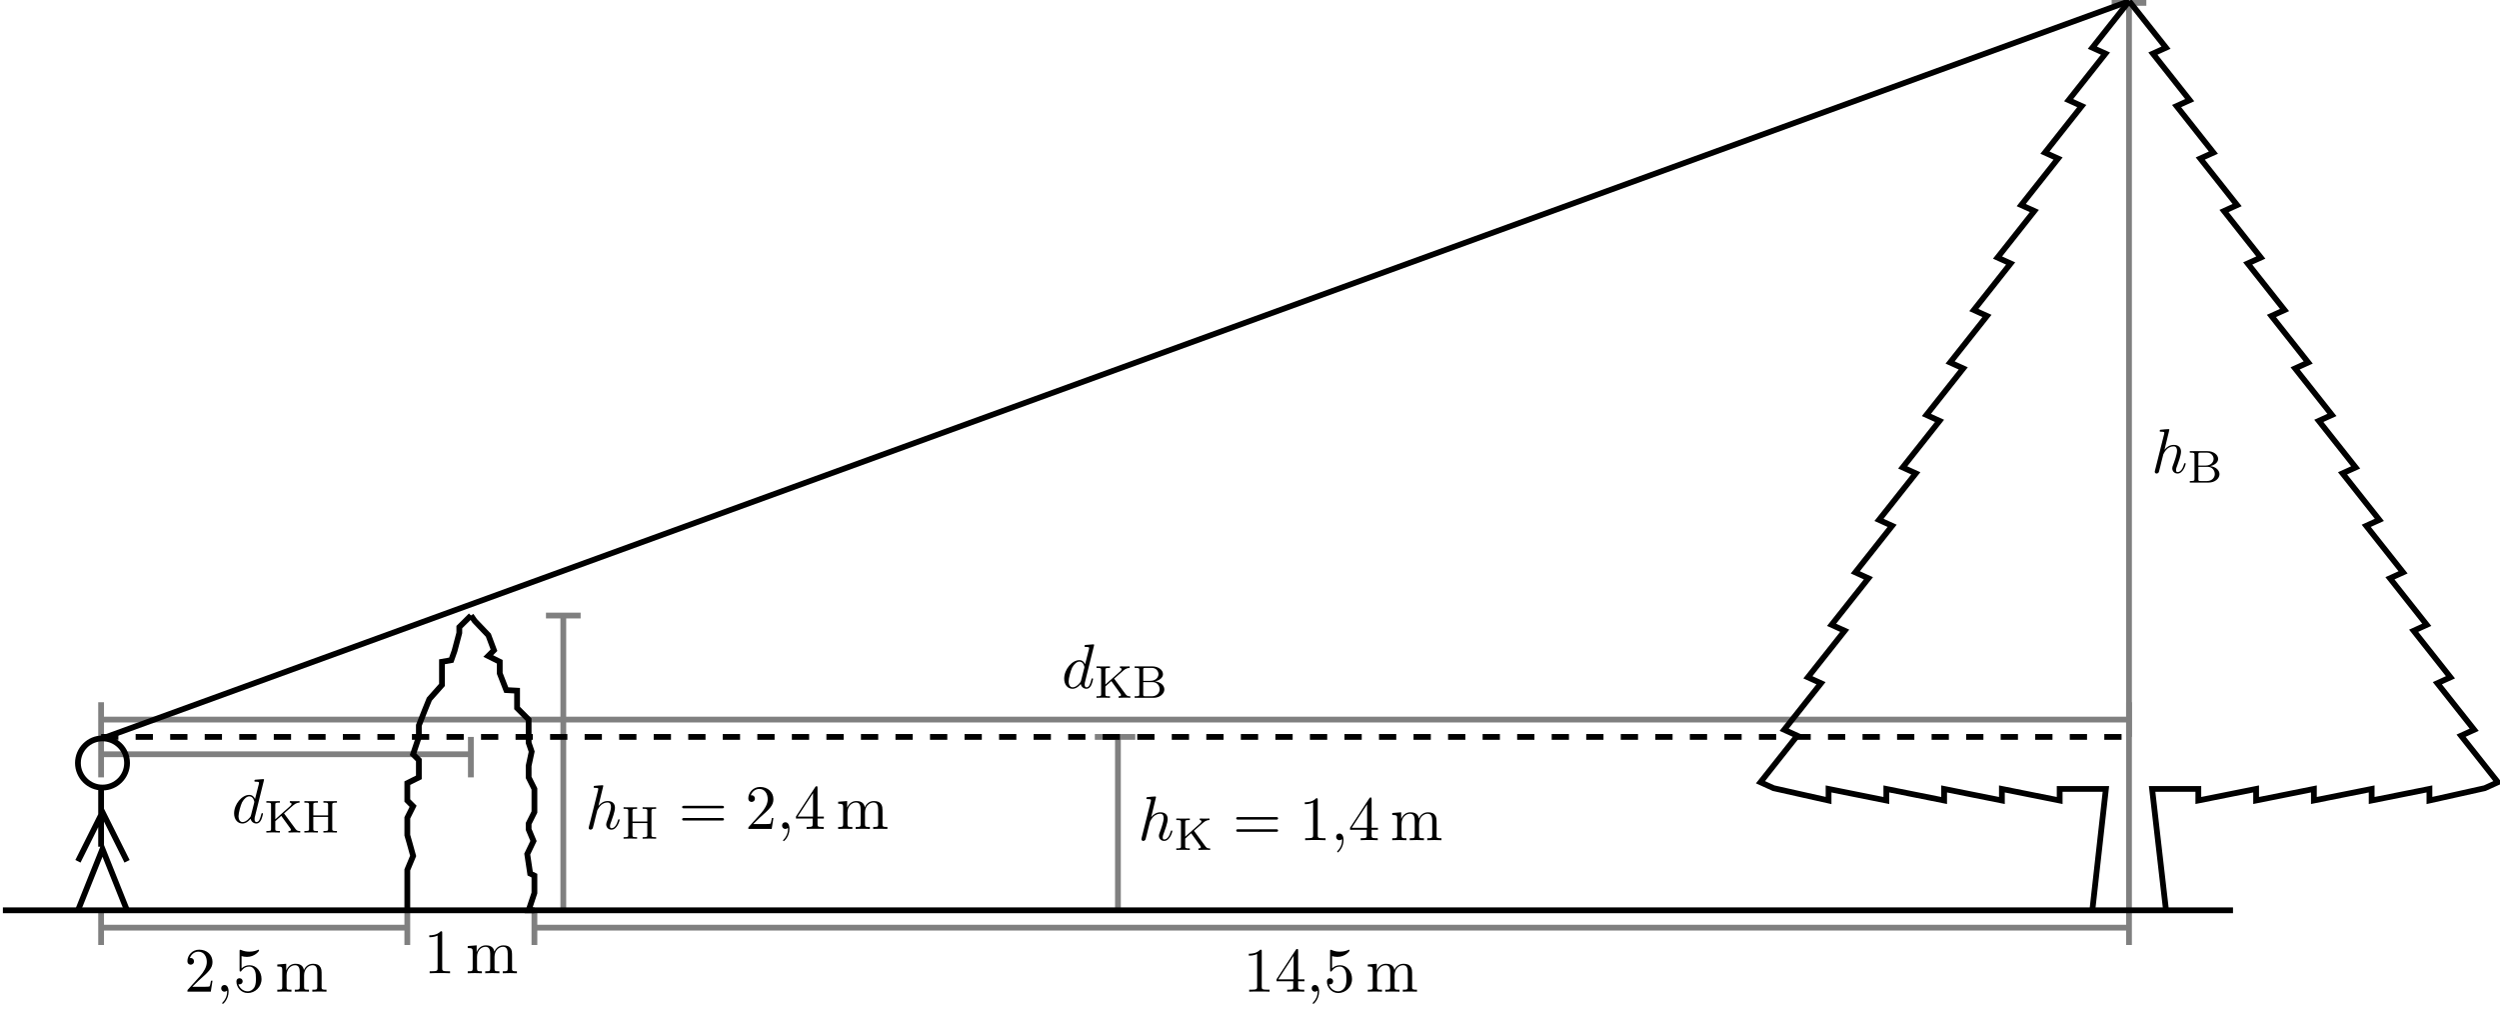
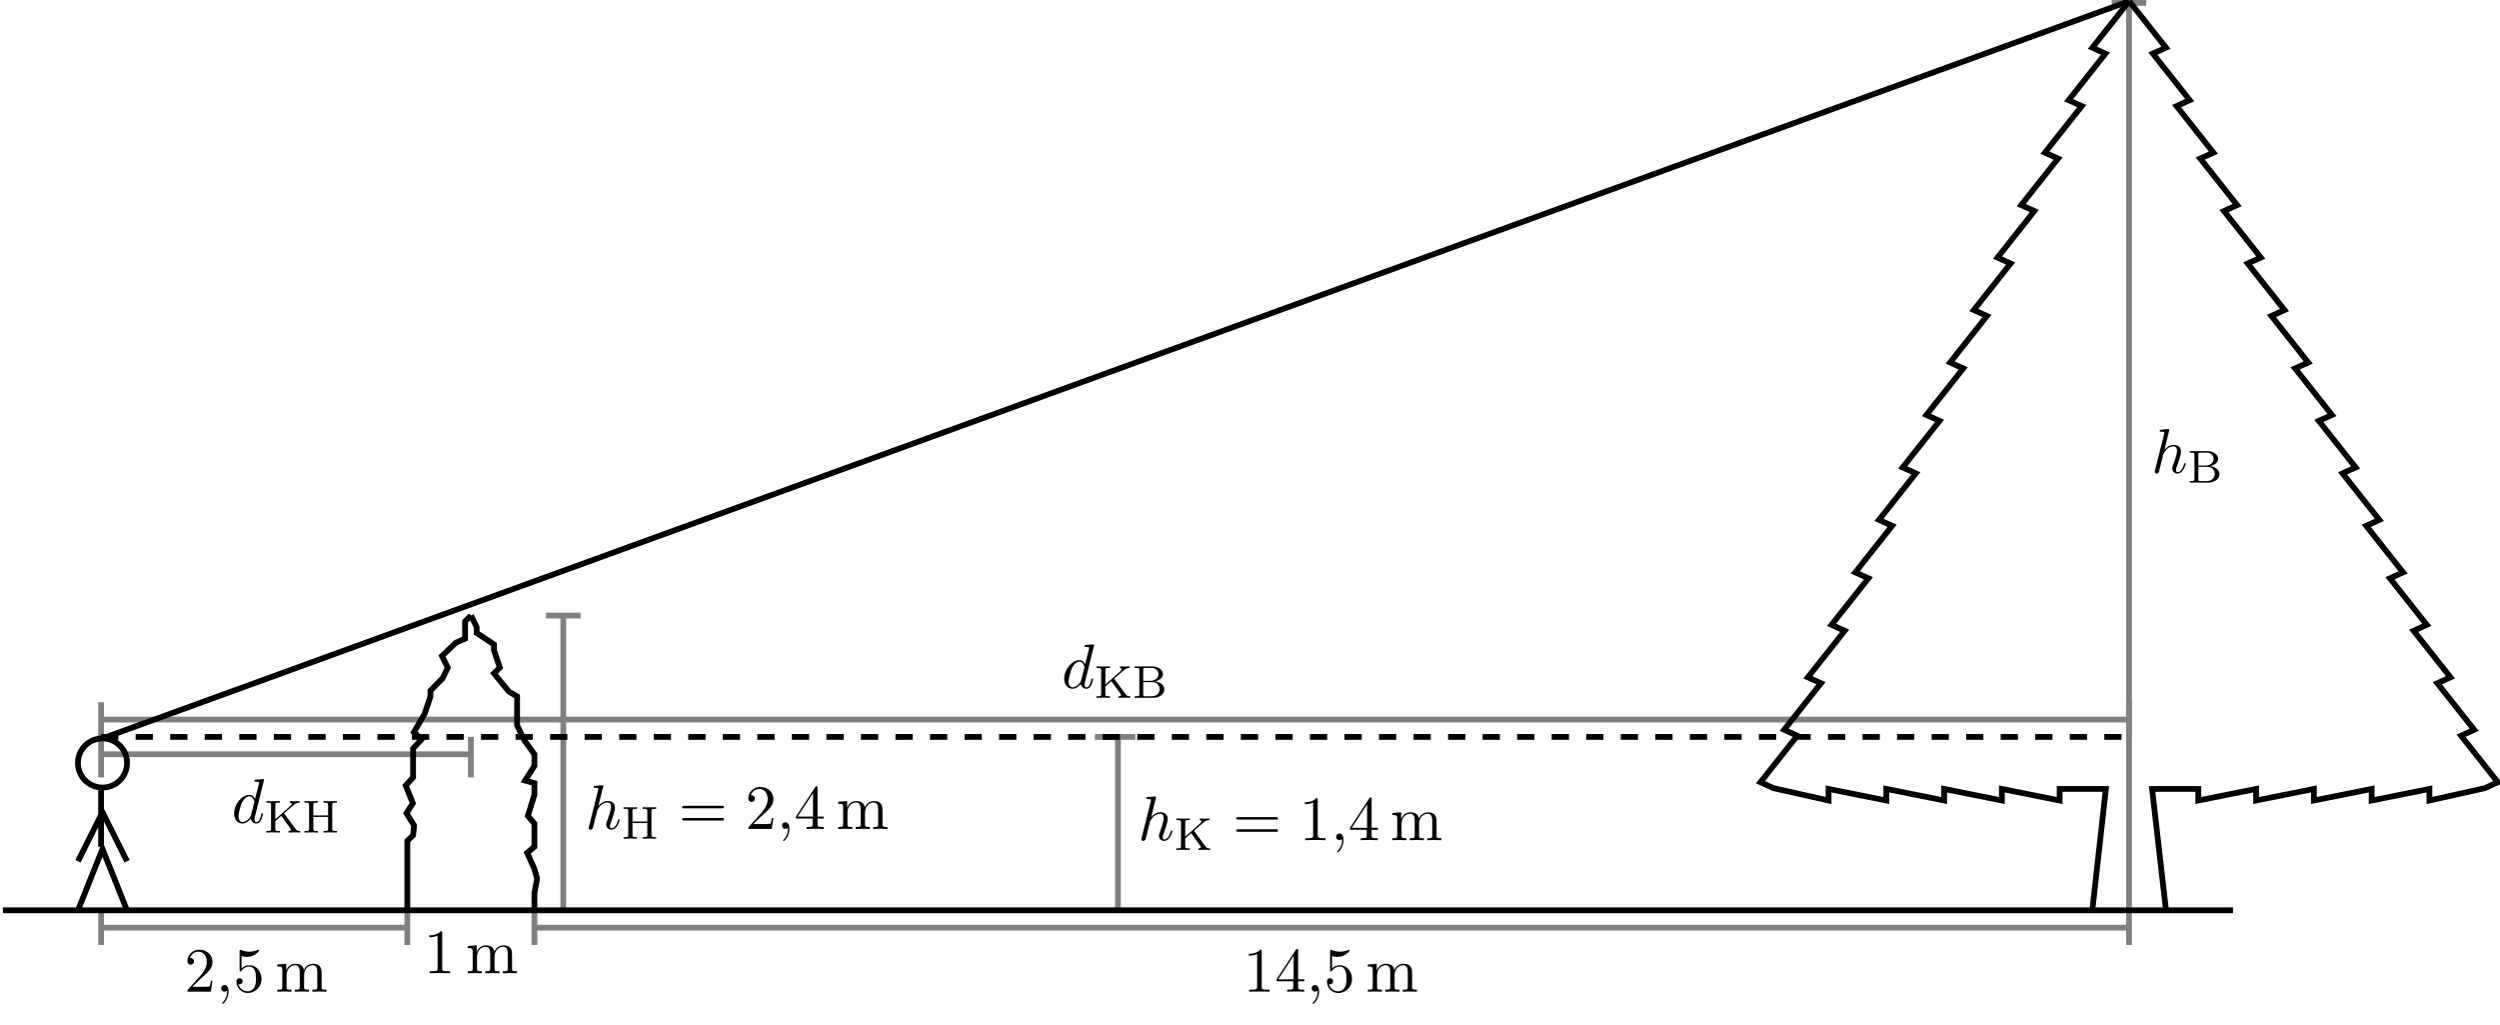
<svg xmlns="http://www.w3.org/2000/svg" xmlns:xlink="http://www.w3.org/1999/xlink" width="432.542pt" height="177.334pt" viewBox="0 0 432.542 177.334" version="1.1">
  <defs>
    <g>
      <symbol overflow="visible" id="glyph0-0">
        <path style="stroke:none;" d="" />
      </symbol>
      <symbol overflow="visible" id="glyph0-1">
        <path style="stroke:none;" d="M 1.391 -0.844 L 2.547 -1.969 C 4.25 -3.469 4.891 -4.062 4.891 -5.141 C 4.891 -6.391 3.922 -7.266 2.578 -7.266 C 1.359 -7.266 0.547 -6.266 0.547 -5.297 C 0.547 -4.672 1.094 -4.672 1.125 -4.672 C 1.312 -4.672 1.688 -4.812 1.688 -5.25 C 1.688 -5.547 1.5 -5.828 1.109 -5.828 C 1.031 -5.828 1 -5.828 0.969 -5.812 C 1.219 -6.516 1.812 -6.922 2.438 -6.922 C 3.438 -6.922 3.906 -6.047 3.906 -5.141 C 3.906 -4.281 3.359 -3.406 2.766 -2.734 L 0.672 -0.406 C 0.547 -0.281 0.547 -0.266 0.547 0 L 4.594 0 L 4.891 -1.891 L 4.625 -1.891 C 4.562 -1.578 4.5 -1.094 4.391 -0.922 C 4.312 -0.844 3.594 -0.844 3.344 -0.844 Z " />
      </symbol>
      <symbol overflow="visible" id="glyph0-2">
        <path style="stroke:none;" d="M 4.891 -2.188 C 4.891 -3.484 4 -4.578 2.828 -4.578 C 2.297 -4.578 1.828 -4.406 1.438 -4.031 L 1.438 -6.156 C 1.656 -6.078 2.016 -6.016 2.359 -6.016 C 3.703 -6.016 4.469 -7 4.469 -7.141 C 4.469 -7.203 4.438 -7.266 4.359 -7.266 C 4.359 -7.266 4.328 -7.266 4.281 -7.234 C 4.062 -7.125 3.516 -6.922 2.797 -6.922 C 2.359 -6.922 1.859 -6.984 1.344 -7.219 C 1.25 -7.25 1.234 -7.25 1.203 -7.25 C 1.094 -7.25 1.094 -7.172 1.094 -6.984 L 1.094 -3.766 C 1.094 -3.562 1.094 -3.484 1.25 -3.484 C 1.328 -3.484 1.359 -3.516 1.391 -3.578 C 1.516 -3.75 1.922 -4.344 2.797 -4.344 C 3.375 -4.344 3.641 -3.844 3.734 -3.641 C 3.906 -3.234 3.922 -2.812 3.922 -2.266 C 3.922 -1.891 3.922 -1.234 3.672 -0.781 C 3.406 -0.344 3 -0.062 2.5 -0.062 C 1.703 -0.062 1.078 -0.641 0.891 -1.281 C 0.922 -1.281 0.953 -1.266 1.078 -1.266 C 1.438 -1.266 1.625 -1.531 1.625 -1.797 C 1.625 -2.062 1.438 -2.328 1.078 -2.328 C 0.922 -2.328 0.547 -2.25 0.547 -1.75 C 0.547 -0.812 1.297 0.234 2.516 0.234 C 3.781 0.234 4.891 -0.812 4.891 -2.188 Z " />
      </symbol>
      <symbol overflow="visible" id="glyph0-3">
        <path style="stroke:none;" d="M 1.203 -3.75 L 1.203 -0.828 C 1.203 -0.344 1.078 -0.344 0.344 -0.344 L 0.344 0 C 0.734 -0.016 1.281 -0.031 1.578 -0.031 C 1.859 -0.031 2.438 -0.016 2.797 0 L 2.797 -0.344 C 2.078 -0.344 1.953 -0.344 1.953 -0.828 L 1.953 -2.828 C 1.953 -3.969 2.719 -4.578 3.422 -4.578 C 4.109 -4.578 4.234 -3.984 4.234 -3.375 L 4.234 -0.828 C 4.234 -0.344 4.109 -0.344 3.375 -0.344 L 3.375 0 C 3.766 -0.016 4.312 -0.031 4.609 -0.031 C 4.891 -0.031 5.469 -0.016 5.828 0 L 5.828 -0.344 C 5.109 -0.344 4.984 -0.344 4.984 -0.828 L 4.984 -2.828 C 4.984 -3.969 5.766 -4.578 6.453 -4.578 C 7.141 -4.578 7.266 -3.984 7.266 -3.375 L 7.266 -0.828 C 7.266 -0.344 7.141 -0.344 6.406 -0.344 L 6.406 0 C 6.797 -0.016 7.344 -0.031 7.641 -0.031 C 7.922 -0.031 8.5 -0.016 8.859 0 L 8.859 -0.344 C 8.297 -0.344 8.031 -0.344 8.016 -0.672 L 8.016 -2.75 C 8.016 -3.688 8.016 -4.031 7.672 -4.422 C 7.531 -4.609 7.172 -4.828 6.531 -4.828 C 5.609 -4.828 5.141 -4.172 4.953 -3.75 C 4.797 -4.703 3.984 -4.828 3.5 -4.828 C 2.703 -4.828 2.188 -4.359 1.891 -3.672 L 1.891 -4.828 L 0.344 -4.703 L 0.344 -4.359 C 1.109 -4.359 1.203 -4.281 1.203 -3.75 Z " />
      </symbol>
      <symbol overflow="visible" id="glyph0-4">
        <path style="stroke:none;" d="M 3.203 -6.984 C 3.203 -7.234 3.203 -7.266 2.953 -7.266 C 2.281 -6.562 1.312 -6.562 0.969 -6.562 L 0.969 -6.234 C 1.188 -6.234 1.828 -6.234 2.406 -6.516 L 2.406 -0.859 C 2.406 -0.469 2.359 -0.344 1.391 -0.344 L 1.031 -0.344 L 1.031 0 C 1.422 -0.031 2.359 -0.031 2.797 -0.031 C 3.234 -0.031 4.188 -0.031 4.562 0 L 4.562 -0.344 L 4.219 -0.344 C 3.234 -0.344 3.203 -0.453 3.203 -0.859 Z " />
      </symbol>
      <symbol overflow="visible" id="glyph0-5">
        <path style="stroke:none;" d="M 3.203 -1.797 L 3.203 -0.844 C 3.203 -0.453 3.188 -0.344 2.375 -0.344 L 2.156 -0.344 L 2.156 0 C 2.594 -0.031 3.156 -0.031 3.625 -0.031 C 4.078 -0.031 4.656 -0.031 5.109 0 L 5.109 -0.344 L 4.875 -0.344 C 4.062 -0.344 4.047 -0.453 4.047 -0.844 L 4.047 -1.797 L 5.141 -1.797 L 5.141 -2.141 L 4.047 -2.141 L 4.047 -7.094 C 4.047 -7.312 4.047 -7.391 3.875 -7.391 C 3.781 -7.391 3.734 -7.391 3.656 -7.25 L 0.312 -2.141 L 0.312 -1.797 Z M 3.266 -2.141 L 0.609 -2.141 L 3.266 -6.203 Z " />
      </symbol>
      <symbol overflow="visible" id="glyph0-6">
        <path style="stroke:none;" d="M 7.5 -3.562 C 7.656 -3.562 7.859 -3.562 7.859 -3.781 C 7.859 -4 7.656 -4 7.5 -4 L 0.969 -4 C 0.812 -4 0.609 -4 0.609 -3.781 C 0.609 -3.562 0.812 -3.562 0.984 -3.562 Z M 7.5 -1.453 C 7.656 -1.453 7.859 -1.453 7.859 -1.672 C 7.859 -1.891 7.656 -1.891 7.5 -1.891 L 0.984 -1.891 C 0.812 -1.891 0.609 -1.891 0.609 -1.672 C 0.609 -1.453 0.812 -1.453 0.969 -1.453 Z " />
      </symbol>
      <symbol overflow="visible" id="glyph1-0">
        <path style="stroke:none;" d="" />
      </symbol>
      <symbol overflow="visible" id="glyph1-1">
        <path style="stroke:none;" d="M 2.219 -0.016 C 2.219 -0.734 1.938 -1.156 1.516 -1.156 C 1.156 -1.156 0.938 -0.891 0.938 -0.578 C 0.938 -0.281 1.156 0 1.516 0 C 1.641 0 1.781 -0.047 1.891 -0.141 C 1.938 -0.156 1.938 -0.172 1.953 -0.172 C 1.969 -0.172 1.969 -0.156 1.969 -0.016 C 1.969 0.797 1.594 1.453 1.234 1.812 C 1.109 1.938 1.109 1.953 1.109 1.984 C 1.109 2.062 1.172 2.109 1.219 2.109 C 1.344 2.109 2.219 1.266 2.219 -0.016 Z " />
      </symbol>
      <symbol overflow="visible" id="glyph1-2">
        <path style="stroke:none;" d="M 3.125 -7.453 C 3.125 -7.453 3.125 -7.562 2.984 -7.562 C 2.734 -7.562 1.938 -7.484 1.656 -7.453 C 1.578 -7.453 1.453 -7.438 1.453 -7.234 C 1.453 -7.109 1.547 -7.109 1.719 -7.109 C 2.234 -7.109 2.25 -7.031 2.25 -6.922 L 2.219 -6.703 L 0.641 -0.422 C 0.594 -0.266 0.594 -0.25 0.594 -0.188 C 0.594 0.062 0.812 0.125 0.922 0.125 C 1.094 0.125 1.266 -0.016 1.312 -0.156 L 1.531 -1 L 1.766 -1.969 C 1.828 -2.219 1.891 -2.453 1.953 -2.703 C 1.969 -2.766 2.062 -3.125 2.078 -3.203 C 2.109 -3.297 2.438 -3.906 2.812 -4.203 C 3.047 -4.375 3.391 -4.578 3.859 -4.578 C 4.328 -4.578 4.453 -4.203 4.453 -3.812 C 4.453 -3.234 4.031 -2.047 3.781 -1.375 C 3.688 -1.125 3.625 -1 3.625 -0.781 C 3.625 -0.266 4.016 0.125 4.531 0.125 C 5.547 0.125 5.953 -1.469 5.953 -1.562 C 5.953 -1.672 5.859 -1.672 5.828 -1.672 C 5.719 -1.672 5.719 -1.641 5.656 -1.469 C 5.5 -0.891 5.141 -0.125 4.547 -0.125 C 4.359 -0.125 4.281 -0.234 4.281 -0.484 C 4.281 -0.75 4.391 -1.016 4.484 -1.25 C 4.656 -1.719 5.141 -3.016 5.141 -3.656 C 5.141 -4.359 4.719 -4.828 3.891 -4.828 C 3.203 -4.828 2.688 -4.484 2.281 -3.984 Z " />
      </symbol>
      <symbol overflow="visible" id="glyph1-3">
        <path style="stroke:none;" d="M 5.625 -7.453 C 5.625 -7.453 5.625 -7.562 5.484 -7.562 C 5.328 -7.562 4.281 -7.469 4.094 -7.453 C 4.016 -7.438 3.953 -7.391 3.953 -7.234 C 3.953 -7.109 4.047 -7.109 4.203 -7.109 C 4.734 -7.109 4.75 -7.031 4.75 -6.922 L 4.719 -6.703 L 4.062 -4.125 C 3.875 -4.531 3.562 -4.828 3.062 -4.828 C 1.781 -4.828 0.438 -3.219 0.438 -1.625 C 0.438 -0.594 1.031 0.125 1.891 0.125 C 2.109 0.125 2.656 0.078 3.297 -0.703 C 3.391 -0.234 3.781 0.125 4.297 0.125 C 4.672 0.125 4.922 -0.125 5.109 -0.484 C 5.297 -0.875 5.438 -1.531 5.438 -1.562 C 5.438 -1.672 5.328 -1.672 5.297 -1.672 C 5.188 -1.672 5.188 -1.625 5.141 -1.469 C 4.969 -0.766 4.766 -0.125 4.312 -0.125 C 4.031 -0.125 3.984 -0.406 3.984 -0.625 C 3.984 -0.891 4.016 -0.953 4.062 -1.141 Z M 3.359 -1.297 C 3.297 -1.094 3.297 -1.078 3.141 -0.891 C 2.656 -0.297 2.219 -0.125 1.906 -0.125 C 1.359 -0.125 1.203 -0.719 1.203 -1.141 C 1.203 -1.688 1.562 -3.031 1.812 -3.531 C 2.156 -4.172 2.641 -4.578 3.078 -4.578 C 3.781 -4.578 3.938 -3.688 3.938 -3.625 C 3.938 -3.562 3.922 -3.484 3.906 -3.438 Z " />
      </symbol>
      <symbol overflow="visible" id="glyph2-0">
        <path style="stroke:none;" d="" />
      </symbol>
      <symbol overflow="visible" id="glyph2-1">
        <path style="stroke:none;" d="M 3.406 -3.312 L 4.969 -4.688 C 5.484 -5.156 5.906 -5.172 6.094 -5.172 L 6.094 -5.438 C 5.781 -5.422 5.766 -5.422 5.359 -5.422 C 4.953 -5.422 4.922 -5.422 4.406 -5.438 L 4.406 -5.172 C 4.562 -5.172 4.703 -5.094 4.703 -4.938 C 4.703 -4.875 4.672 -4.766 4.531 -4.641 L 1.891 -2.297 L 1.891 -4.797 C 1.891 -5.094 1.906 -5.172 2.516 -5.172 L 2.688 -5.172 L 2.688 -5.438 C 2.016 -5.422 2 -5.422 1.516 -5.422 C 1.047 -5.422 1.031 -5.422 0.344 -5.438 L 0.344 -5.172 L 0.531 -5.172 C 1.141 -5.172 1.156 -5.094 1.156 -4.797 L 1.156 -0.641 C 1.156 -0.344 1.141 -0.266 0.531 -0.266 L 0.344 -0.266 L 0.344 0 C 1.031 -0.031 1.047 -0.031 1.516 -0.031 C 2 -0.031 2.016 -0.031 2.688 0 L 2.688 -0.266 L 2.516 -0.266 C 1.906 -0.266 1.891 -0.344 1.891 -0.641 L 1.891 -1.969 L 2.922 -2.891 L 4.469 -0.75 C 4.547 -0.656 4.594 -0.578 4.594 -0.484 C 4.594 -0.266 4.312 -0.266 4.172 -0.266 L 4.172 0 C 4.859 -0.031 4.875 -0.031 5.266 -0.031 C 5.484 -0.031 5.922 -0.031 6.203 0 L 6.203 -0.266 C 5.922 -0.266 5.656 -0.266 5.422 -0.578 Z " />
      </symbol>
      <symbol overflow="visible" id="glyph2-2">
        <path style="stroke:none;" d="M 0.375 -5.438 L 0.375 -5.172 L 0.562 -5.172 C 1.172 -5.172 1.188 -5.094 1.188 -4.797 L 1.188 -0.641 C 1.188 -0.344 1.172 -0.266 0.562 -0.266 L 0.375 -0.266 L 0.375 0 L 3.641 0 C 4.734 0 5.516 -0.703 5.516 -1.453 C 5.516 -2.109 4.906 -2.734 3.906 -2.844 C 4.766 -3.031 5.281 -3.547 5.281 -4.094 C 5.281 -4.812 4.484 -5.438 3.406 -5.438 Z M 1.859 -2.938 L 1.859 -4.859 C 1.859 -5.125 1.875 -5.172 2.25 -5.172 L 3.359 -5.172 C 4.141 -5.172 4.5 -4.562 4.5 -4.094 C 4.5 -3.547 4.031 -2.938 3.109 -2.938 Z M 2.25 -0.266 C 1.875 -0.266 1.859 -0.312 1.859 -0.594 L 1.859 -2.719 L 3.484 -2.719 C 4.25 -2.719 4.703 -2.094 4.703 -1.469 C 4.703 -0.828 4.172 -0.266 3.359 -0.266 Z " />
      </symbol>
      <symbol overflow="visible" id="glyph2-3">
        <path style="stroke:none;" d="M 5.172 -4.797 C 5.172 -5.094 5.203 -5.172 5.812 -5.172 L 5.984 -5.172 L 5.984 -5.438 C 5.312 -5.422 5.297 -5.422 4.812 -5.422 C 4.328 -5.422 4.312 -5.422 3.641 -5.438 L 3.641 -5.172 L 3.812 -5.172 C 4.438 -5.172 4.453 -5.094 4.453 -4.797 L 4.453 -2.969 L 1.891 -2.969 L 1.891 -4.797 C 1.891 -5.094 1.906 -5.172 2.516 -5.172 L 2.688 -5.172 L 2.688 -5.438 C 2.016 -5.422 2 -5.422 1.516 -5.422 C 1.047 -5.422 1.031 -5.422 0.344 -5.438 L 0.344 -5.172 L 0.531 -5.172 C 1.141 -5.172 1.156 -5.094 1.156 -4.797 L 1.156 -0.641 C 1.156 -0.344 1.141 -0.266 0.531 -0.266 L 0.344 -0.266 L 0.344 0 C 1.031 -0.031 1.047 -0.031 1.516 -0.031 C 2 -0.031 2.016 -0.031 2.688 0 L 2.688 -0.266 L 2.516 -0.266 C 1.906 -0.266 1.891 -0.344 1.891 -0.641 L 1.891 -2.703 L 4.453 -2.703 L 4.453 -0.641 C 4.453 -0.344 4.438 -0.266 3.812 -0.266 L 3.641 -0.266 L 3.641 0 C 4.312 -0.031 4.328 -0.031 4.812 -0.031 C 5.297 -0.031 5.312 -0.031 5.984 0 L 5.984 -0.266 L 5.812 -0.266 C 5.203 -0.266 5.172 -0.344 5.172 -0.641 Z " />
      </symbol>
    </g>
  </defs>
  <g id="surface1">
    <path style="fill:none;stroke-width:1;stroke-linecap:butt;stroke-linejoin:miter;stroke:rgb(50%,50%,50%);stroke-opacity:1;stroke-miterlimit:10;" d="M -0.24 0.022 L -0.24 -5.978 M -0.24 -2.978 L 52.76 -2.978 M 52.76 -5.978 L 52.76 0.022 " transform="matrix(1,0,0,-1,17.74,157.522)" />
    <g style="fill:rgb(0%,0%,0%);fill-opacity:1;">
      <use xlink:href="#glyph0-1" x="31.89" y="171.577" />
    </g>
    <g style="fill:rgb(0%,0%,0%);fill-opacity:1;">
      <use xlink:href="#glyph1-1" x="37.345" y="171.577" />
    </g>
    <g style="fill:rgb(0%,0%,0%);fill-opacity:1;">
      <use xlink:href="#glyph0-2" x="40.375" y="171.577" />
    </g>
    <g style="fill:rgb(0%,0%,0%);fill-opacity:1;">
      <use xlink:href="#glyph0-3" x="47.651" y="171.577" />
    </g>
    <path style="fill:none;stroke-width:1;stroke-linecap:butt;stroke-linejoin:miter;stroke:rgb(50%,50%,50%);stroke-opacity:1;stroke-miterlimit:10;" d="M 74.76 0.022 L 74.76 -5.978 M 74.76 -2.978 L 350.76 -2.978 M 350.76 -5.978 L 350.76 0.022 " transform="matrix(1,0,0,-1,17.74,157.522)" />
    <g style="fill:rgb(0%,0%,0%);fill-opacity:1;">
      <use xlink:href="#glyph0-4" x="215.186" y="171.577" />
      <use xlink:href="#glyph0-5" x="220.641" y="171.577" />
    </g>
    <g style="fill:rgb(0%,0%,0%);fill-opacity:1;">
      <use xlink:href="#glyph1-1" x="226.096" y="171.577" />
    </g>
    <g style="fill:rgb(0%,0%,0%);fill-opacity:1;">
      <use xlink:href="#glyph0-2" x="229.126" y="171.577" />
    </g>
    <g style="fill:rgb(0%,0%,0%);fill-opacity:1;">
      <use xlink:href="#glyph0-3" x="236.402" y="171.577" />
    </g>
    <g style="fill:rgb(0%,0%,0%);fill-opacity:1;">
      <use xlink:href="#glyph0-4" x="73.337" y="168.388" />
    </g>
    <g style="fill:rgb(0%,0%,0%);fill-opacity:1;">
      <use xlink:href="#glyph0-3" x="80.613" y="168.388" />
    </g>
    <path style="fill:none;stroke-width:1;stroke-linecap:butt;stroke-linejoin:miter;stroke:rgb(50%,50%,50%);stroke-opacity:1;stroke-miterlimit:10;" d="M 175.76 0.022 L 175.76 30.022 M 171.76 30.022 L 178.76 30.022 " transform="matrix(1,0,0,-1,17.74,157.522)" />
    <g style="fill:rgb(0%,0%,0%);fill-opacity:1;">
      <use xlink:href="#glyph1-2" x="196.968" y="145.368" />
    </g>
    <g style="fill:rgb(0%,0%,0%);fill-opacity:1;">
      <use xlink:href="#glyph2-1" x="203.254" y="147.056" />
    </g>
    <g style="fill:rgb(0%,0%,0%);fill-opacity:1;">
      <use xlink:href="#glyph0-6" x="213.36" y="145.368" />
    </g>
    <g style="fill:rgb(0%,0%,0%);fill-opacity:1;">
      <use xlink:href="#glyph0-4" x="224.878" y="145.368" />
    </g>
    <g style="fill:rgb(0%,0%,0%);fill-opacity:1;">
      <use xlink:href="#glyph1-1" x="230.33" y="145.368" />
    </g>
    <g style="fill:rgb(0%,0%,0%);fill-opacity:1;">
      <use xlink:href="#glyph0-5" x="233.36" y="145.368" />
    </g>
    <g style="fill:rgb(0%,0%,0%);fill-opacity:1;">
      <use xlink:href="#glyph0-3" x="240.636" y="145.368" />
    </g>
    <path style="fill:none;stroke-width:1;stroke-linecap:butt;stroke-linejoin:miter;stroke:rgb(50%,50%,50%);stroke-opacity:1;stroke-miterlimit:10;" d="M 350.76 0.022 L 350.76 157.022 M 347.76 157.022 L 353.76 157.022 " transform="matrix(1,0,0,-1,17.74,157.522)" />
    <g style="fill:rgb(0%,0%,0%);fill-opacity:1;">
      <use xlink:href="#glyph1-2" x="372.362" y="81.805" />
    </g>
    <g style="fill:rgb(0%,0%,0%);fill-opacity:1;">
      <use xlink:href="#glyph2-2" x="378.647" y="83.493" />
    </g>
    <path style="fill:none;stroke-width:1;stroke-linecap:butt;stroke-linejoin:miter;stroke:rgb(50%,50%,50%);stroke-opacity:1;stroke-miterlimit:10;" d="M 79.76 0.022 L 79.76 51.022 M 76.76 51.022 L 82.76 51.022 " transform="matrix(1,0,0,-1,17.74,157.522)" />
    <g style="fill:rgb(0%,0%,0%);fill-opacity:1;">
      <use xlink:href="#glyph1-2" x="101.299" y="143.422" />
    </g>
    <g style="fill:rgb(0%,0%,0%);fill-opacity:1;">
      <use xlink:href="#glyph2-3" x="107.585" y="145.11" />
    </g>
    <g style="fill:rgb(0%,0%,0%);fill-opacity:1;">
      <use xlink:href="#glyph0-6" x="117.456" y="143.422" />
    </g>
    <g style="fill:rgb(0%,0%,0%);fill-opacity:1;">
      <use xlink:href="#glyph0-1" x="128.974" y="143.422" />
    </g>
    <g style="fill:rgb(0%,0%,0%);fill-opacity:1;">
      <use xlink:href="#glyph1-1" x="134.426" y="143.422" />
    </g>
    <g style="fill:rgb(0%,0%,0%);fill-opacity:1;">
      <use xlink:href="#glyph0-5" x="137.456" y="143.422" />
    </g>
    <g style="fill:rgb(0%,0%,0%);fill-opacity:1;">
      <use xlink:href="#glyph0-3" x="144.732" y="143.422" />
    </g>
    <path style="fill:none;stroke-width:1;stroke-linecap:butt;stroke-linejoin:miter;stroke:rgb(50%,50%,50%);stroke-opacity:1;stroke-miterlimit:10;" d="M -0.24 30.022 L -0.24 23.022 M -0.24 27.022 L 63.76 27.022 M 63.76 23.022 L 63.76 30.022 " transform="matrix(1,0,0,-1,17.74,157.522)" />
    <g style="fill:rgb(0%,0%,0%);fill-opacity:1;">
      <use xlink:href="#glyph1-3" x="40.081" y="142.359" />
    </g>
    <g style="fill:rgb(0%,0%,0%);fill-opacity:1;">
      <use xlink:href="#glyph2-1" x="45.759" y="144.047" />
      <use xlink:href="#glyph2-3" x="52.338" y="144.047" />
    </g>
    <path style="fill:none;stroke-width:1;stroke-linecap:butt;stroke-linejoin:miter;stroke:rgb(50%,50%,50%);stroke-opacity:1;stroke-miterlimit:10;" d="M -0.24 30.022 L -0.24 36.022 M -0.24 33.022 L 350.76 33.022 M 350.76 36.022 L 350.76 30.022 " transform="matrix(1,0,0,-1,17.74,157.522)" />
    <g style="fill:rgb(0%,0%,0%);fill-opacity:1;">
      <use xlink:href="#glyph1-3" x="183.759" y="119.046" />
    </g>
    <g style="fill:rgb(0%,0%,0%);fill-opacity:1;">
      <use xlink:href="#glyph2-1" x="189.437" y="120.734" />
      <use xlink:href="#glyph2-2" x="196.016" y="120.734" />
    </g>
    <path style="fill:none;stroke-width:1;stroke-linecap:butt;stroke-linejoin:miter;stroke:rgb(0%,0%,0%);stroke-opacity:1;stroke-miterlimit:10;" d="M -4.252 -0.001 L -0.002 10.631 L 4.252 -0.001 M -0.24 11.022 L -0.24 21.022 M -4.252 8.502 L -0.002 17.006 L 4.252 8.502 M 4.252 25.51 C 4.252 27.862 2.35 29.764 -0.002 29.764 C -2.349 29.764 -4.252 27.862 -4.252 25.51 C -4.252 23.163 -2.349 21.26 -0.002 21.26 C 2.35 21.26 4.252 23.163 4.252 25.51 Z " transform="matrix(1,0,0,-1,17.74,157.522)" />
-     <path style="fill:none;stroke-width:1;stroke-linecap:butt;stroke-linejoin:miter;stroke:rgb(0%,0%,0%);stroke-opacity:1;stroke-miterlimit:10;" d="M 63.78 51.026 L 61.76 49.022 L 61.76 48.022 L 60.932 44.901 L 60.369 43.303 L 58.76 43.022 L 58.76 39.022 L 56.569 36.553 L 55.787 34.631 L 54.76 32.022 L 54.76 30.022 L 53.76 27.022 L 54.76 26.022 L 54.76 23.022 L 52.76 22.022 L 52.76 19.022 L 53.76 18.022 L 52.76 16.022 L 52.76 13.022 L 53.17 11.588 L 53.768 9.436 L 52.76 7.022 L 52.76 0.022 " transform="matrix(1,0,0,-1,17.74,157.522)" />
-     <path style="fill:none;stroke-width:1;stroke-linecap:butt;stroke-linejoin:miter;stroke:rgb(0%,0%,0%);stroke-opacity:1;stroke-miterlimit:10;" d="M 63.78 51.026 L 64.432 50.088 L 66.787 47.62 L 67.76 45.022 L 66.76 44.022 L 68.76 43.022 L 68.76 41.022 L 69.889 38.124 L 71.76 38.022 L 71.76 35.022 L 73.76 33.022 L 73.76 29.022 L 74.287 27.475 L 73.76 25.022 L 73.76 23.022 L 74.76 21.022 L 74.76 17.022 L 73.76 15.022 L 73.76 14.022 L 74.6 12.014 L 73.518 9.752 L 74.026 6.381 L 74.76 6.022 L 74.76 3.022 L 73.76 0.022 L 74.76 0.022 " transform="matrix(1,0,0,-1,17.74,157.522)" />
+     <path style="fill:none;stroke-width:1;stroke-linecap:butt;stroke-linejoin:miter;stroke:rgb(0%,0%,0%);stroke-opacity:1;stroke-miterlimit:10;" d="M 63.78 51.026 L 62.76 50.022 L 62.76 47.022 L 61.158 46.323 L 58.76 44.022 L 59.76 42.022 L 58.873 40.186 L 56.76 38.022 L 56.76 37.022 L 55.76 34.022 L 53.901 30.846 L 55.233 29.635 L 53.76 28.022 L 53.76 23.022 L 52.483 21.612 L 53.713 18.553 L 52.615 16.815 L 53.932 14.713 L 53.76 13.022 L 52.76 12.022 L 52.76 0.022 " transform="matrix(1,0,0,-1,17.74,157.522)" />
+     <path style="fill:none;stroke-width:1;stroke-linecap:butt;stroke-linejoin:miter;stroke:rgb(0%,0%,0%);stroke-opacity:1;stroke-miterlimit:10;" d="M 63.78 51.026 L 64.76 49.022 L 64.76 48.022 L 67.76 46.022 L 67.76 45.022 L 68.76 42.022 L 67.76 41.022 L 70.319 37.881 L 71.76 37.022 L 71.76 32.022 L 73.057 29.37 L 74.76 27.022 L 74.76 25.022 L 73.143 22.467 L 74.76 22.022 L 74.76 20.022 L 73.627 16.366 L 74.76 15.022 L 74.76 11.022 L 73.502 9.963 L 74.729 7.245 L 75.229 5.514 L 74.76 3.022 L 74.76 0.022 " transform="matrix(1,0,0,-1,17.74,157.522)" />
    <path style="fill:none;stroke-width:1;stroke-linecap:butt;stroke-linejoin:miter;stroke:rgb(0%,0%,0%);stroke-opacity:1;stroke-miterlimit:10;" d="M 350.791 157.323 L 344.42 149.272 L 346.69 148.249 L 340.315 140.194 L 342.584 139.17 L 336.213 131.116 L 338.483 130.092 L 332.108 122.038 L 334.377 121.014 L 328.006 112.96 L 330.276 111.936 L 323.905 103.881 L 326.174 102.858 L 319.799 94.807 L 322.069 93.78 L 315.697 85.729 L 317.967 84.702 L 311.592 76.651 L 313.862 75.624 L 307.49 67.573 L 309.76 66.545 L 303.389 58.495 L 305.658 57.467 L 299.283 49.417 L 301.553 48.389 L 295.182 40.338 L 297.451 39.311 L 291.076 31.26 L 293.346 30.233 L 286.975 22.182 L 289.244 21.155 L 298.76 19.022 L 298.76 21.022 L 308.76 19.022 L 308.76 21.022 L 318.76 19.022 L 318.76 21.022 L 328.76 19.022 L 328.76 21.022 L 338.76 19.022 L 338.76 21.022 L 346.76 21.022 L 344.412 -0.001 " transform="matrix(1,0,0,-1,17.74,157.522)" />
    <path style="fill:none;stroke-width:1;stroke-linecap:butt;stroke-linejoin:miter;stroke:rgb(0%,0%,0%);stroke-opacity:1;stroke-miterlimit:10;" d="M 350.791 157.323 L 357.166 149.272 L 354.897 148.249 L 361.268 140.194 L 358.998 139.17 L 365.369 131.116 L 363.1 130.092 L 369.475 122.038 L 367.205 121.014 L 373.576 112.96 L 371.307 111.936 L 377.682 103.881 L 375.412 102.858 L 381.783 94.807 L 379.514 93.78 L 385.885 85.729 L 383.615 84.702 L 389.99 76.651 L 387.721 75.624 L 394.092 67.573 L 391.822 66.545 L 398.197 58.495 L 395.928 57.467 L 402.299 49.417 L 400.03 48.389 L 406.401 40.338 L 404.131 39.311 L 410.506 31.26 L 408.237 30.233 L 414.608 22.182 L 412.338 21.155 L 402.76 19.022 L 402.76 21.022 L 392.76 19.022 L 392.76 21.022 L 382.76 19.022 L 382.76 21.022 L 372.76 19.022 L 372.76 21.022 L 362.76 19.022 L 362.76 21.022 L 354.76 21.022 L 357.17 -0.001 " transform="matrix(1,0,0,-1,17.74,157.522)" />
    <path style="fill:none;stroke-width:1;stroke-linecap:butt;stroke-linejoin:miter;stroke:rgb(0%,0%,0%);stroke-opacity:1;stroke-miterlimit:10;" d="M -0.002 29.764 L 350.791 157.323 M -17.24 0.022 L 368.76 0.022 " transform="matrix(1,0,0,-1,17.74,157.522)" />
    <path style="fill:none;stroke-width:1;stroke-linecap:butt;stroke-linejoin:miter;stroke:rgb(0%,0%,0%);stroke-opacity:1;stroke-dasharray:2.989,2.989;stroke-miterlimit:10;" d="M -0.24 30.022 L 350.76 30.022 " transform="matrix(1,0,0,-1,17.74,157.522)" />
  </g>
</svg>
